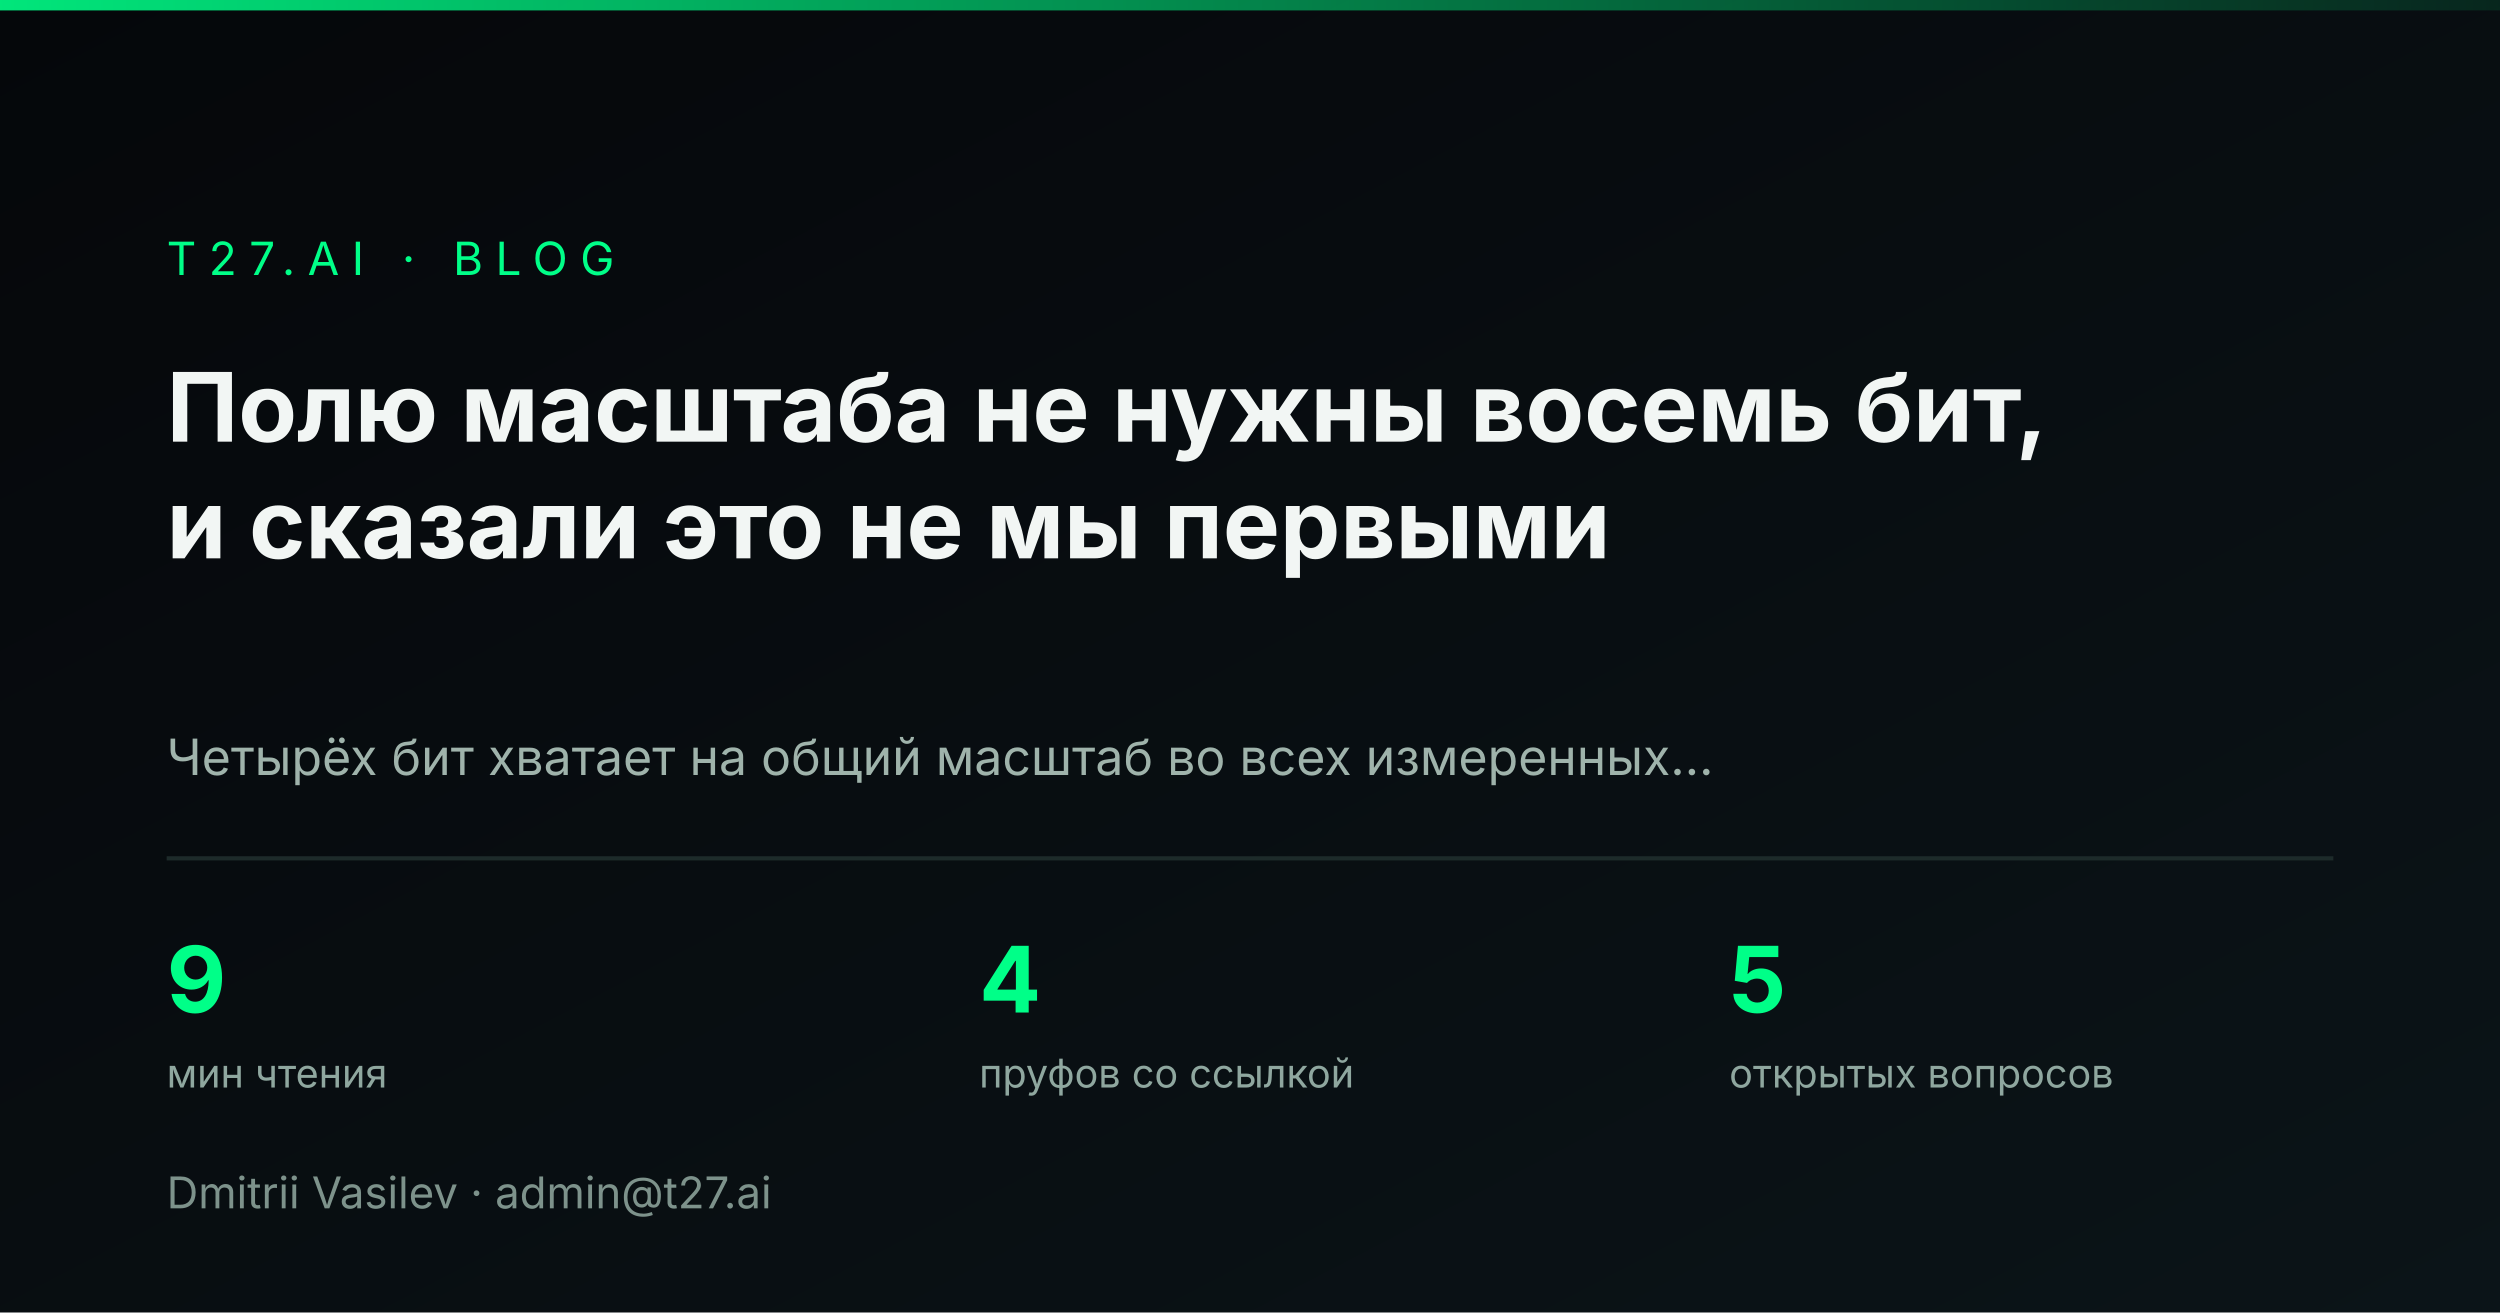
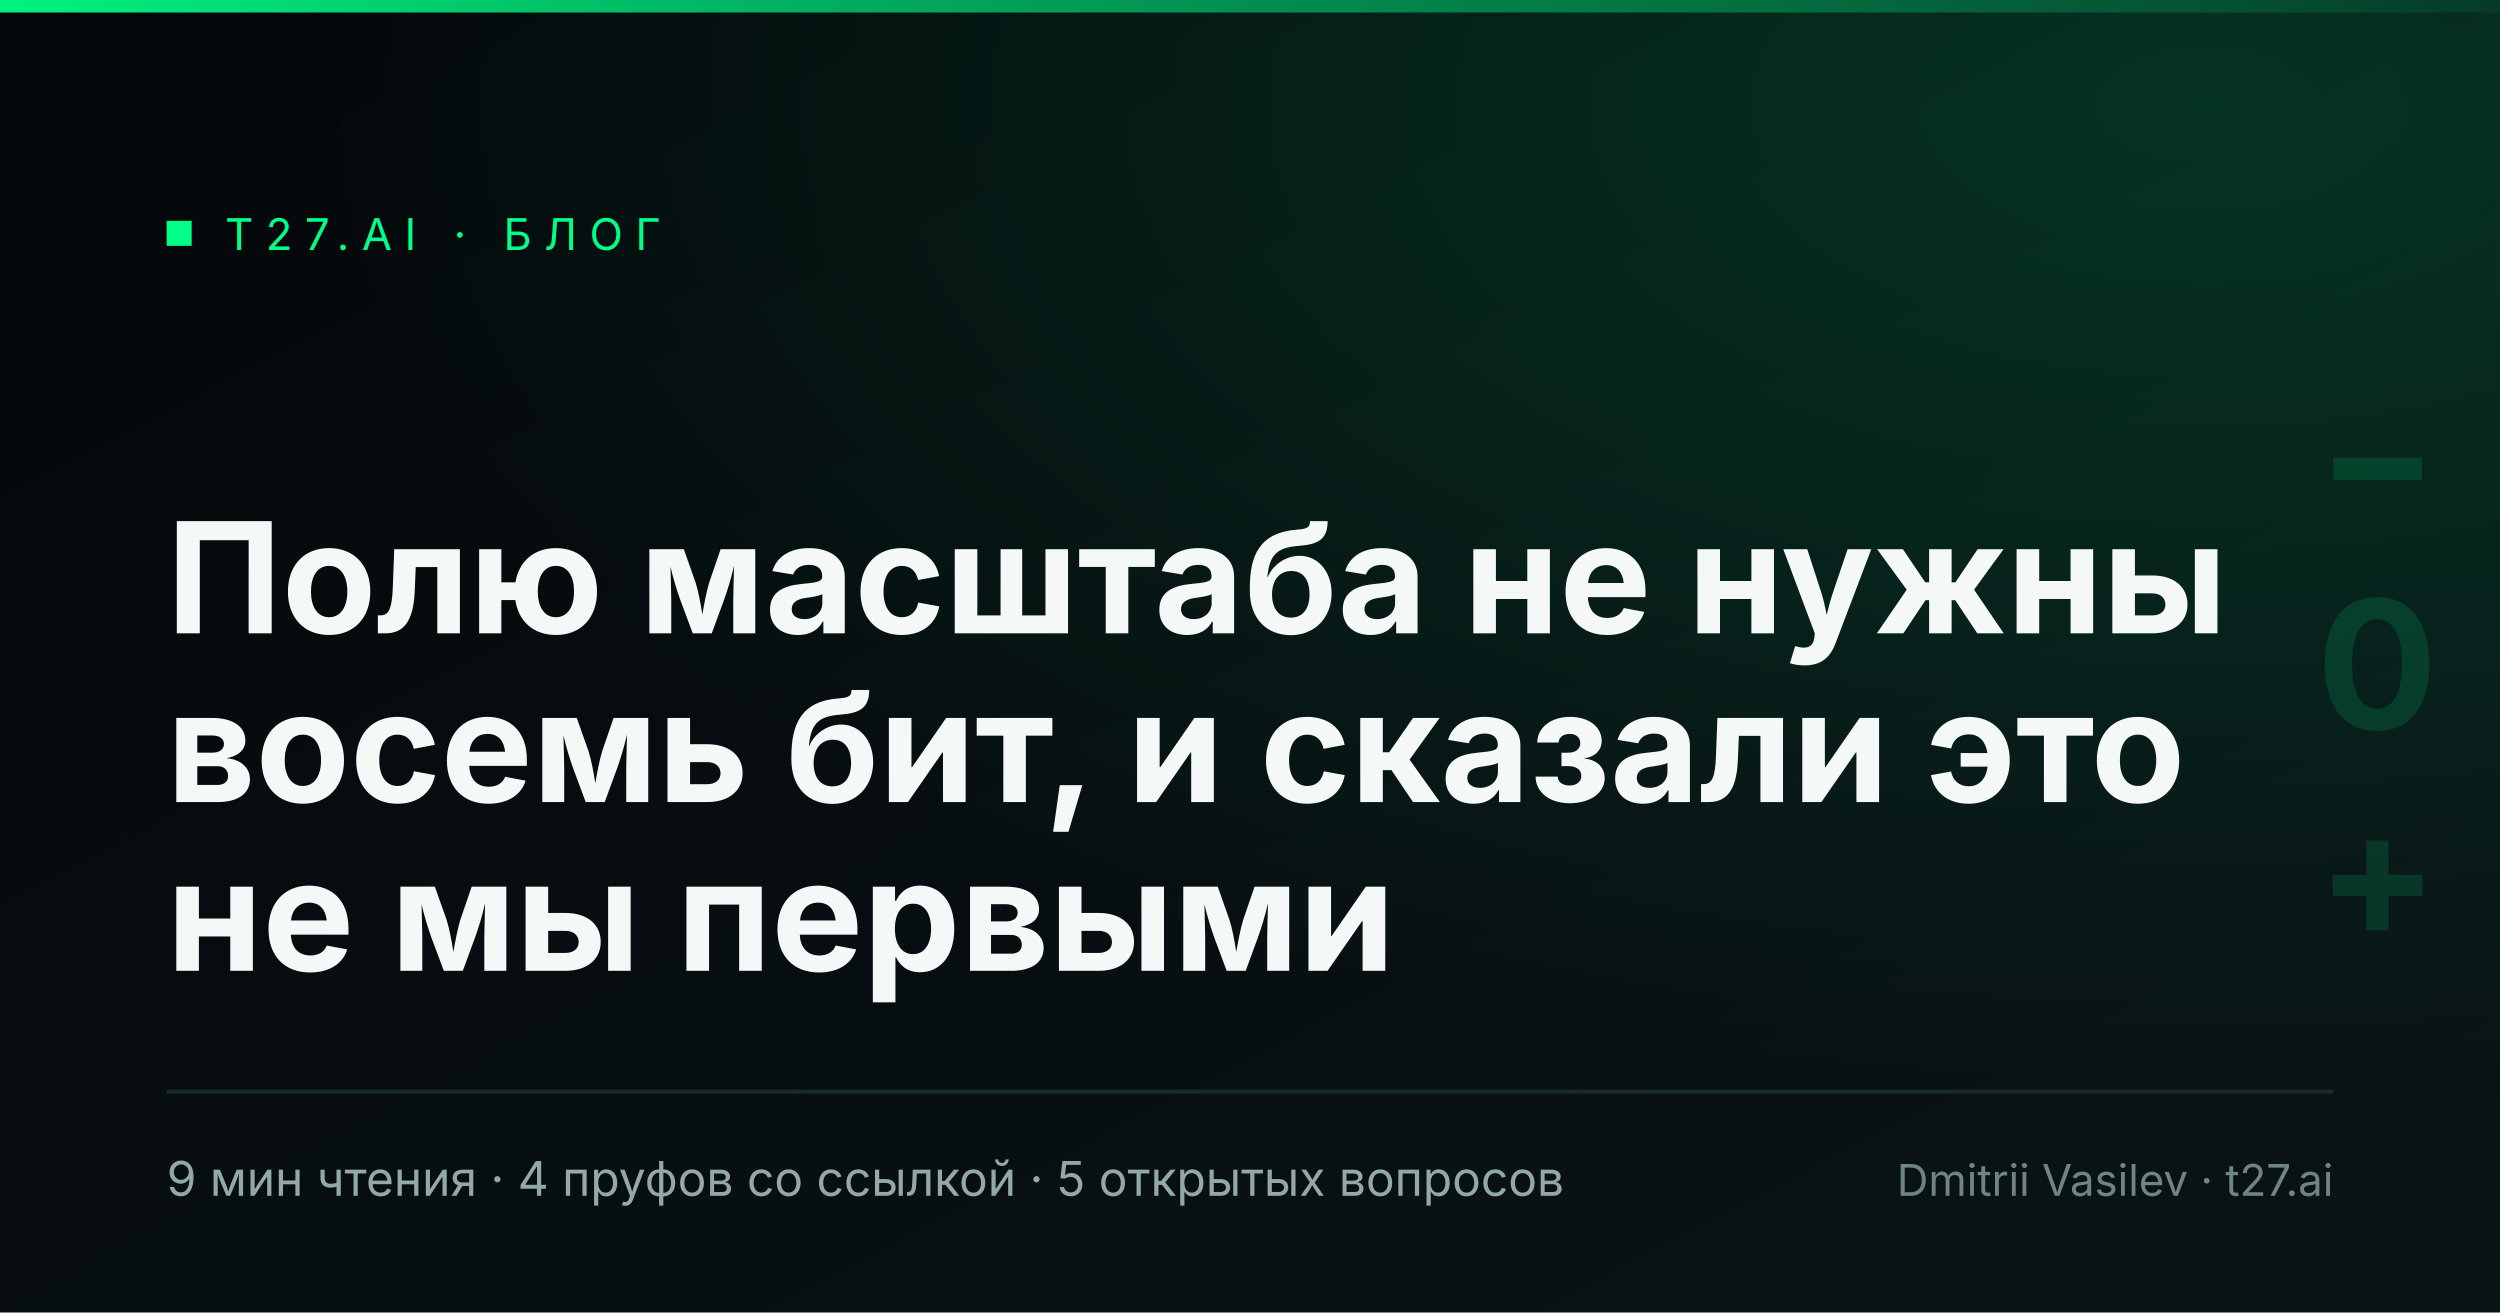
<svg xmlns="http://www.w3.org/2000/svg" width="1200" height="630" viewBox="0 0 1200 630" role="img" aria-label="Полю масштаба не нужны восемь бит, и сказали это не мы первыми">
  <defs>
    <linearGradient id="bg" x1="0" y1="0" x2="1" y2="1">
-       <stop offset="0%" stop-color="#05070a" />
-       <stop offset="100%" stop-color="#0b1418" />
+       <stop offset="0%" stop-color="#04070a" />
+       <stop offset="100%" stop-color="#0a1417" />
    </linearGradient>
+     <radialGradient id="halo" cx="0.88" cy="0.08" r="0.75">
+       <stop offset="0%" stop-color="#00ff88" stop-opacity="0.16" />
+       <stop offset="100%" stop-color="#00ff88" stop-opacity="0" />
+     </radialGradient>
    <linearGradient id="glow" x1="0" y1="0" x2="1" y2="0">
-       <stop offset="0%" stop-color="#00ff88" stop-opacity="0.9" />
-       <stop offset="100%" stop-color="#00ff88" stop-opacity="0.1" />
+       <stop offset="0%" stop-color="#00ff88" stop-opacity="0.95" />
+       <stop offset="100%" stop-color="#00ff88" stop-opacity="0.06" />
    </linearGradient>
  </defs>
  <rect width="1200" height="630" fill="url(#bg)" />
-   <rect x="0" y="0" width="1200" height="5" fill="url(#glow)" />
-   <text x="80" y="132" font-family="Inter,Helvetica,Arial,sans-serif" font-size="22" fill="#00ff88" letter-spacing="6">T27.AI · BLOG</text>
-   <text x="80" y="212" font-family="Inter,Helvetica,Arial,sans-serif" font-size="46" font-weight="700" fill="#f2f6f4">Полю масштаба не нужны восемь бит,</text>
-   <text x="80" y="268" font-family="Inter,Helvetica,Arial,sans-serif" font-size="46" font-weight="700" fill="#f2f6f4">и сказали это не мы первыми</text>
-   <text x="80" y="372" font-family="Inter,Helvetica,Arial,sans-serif" font-size="24" fill="#9fb3ab">Четырёх бит хватает на общий масштаб во всех измеренных…</text>
-   <text x="80" y="486" font-family="Inter,Helvetica,Arial,sans-serif" font-size="44" font-weight="700" fill="#00ff88">9</text>
-   <text x="80" y="522" font-family="Inter,Helvetica,Arial,sans-serif" font-size="19" fill="#8fa79f">мин чтения</text>
-   <text x="470" y="486" font-family="Inter,Helvetica,Arial,sans-serif" font-size="44" font-weight="700" fill="#00ff88">4</text>
-   <text x="470" y="522" font-family="Inter,Helvetica,Arial,sans-serif" font-size="19" fill="#8fa79f">пруфов со ссылкой</text>
-   <text x="830" y="486" font-family="Inter,Helvetica,Arial,sans-serif" font-size="44" font-weight="700" fill="#00ff88">5</text>
-   <text x="830" y="522" font-family="Inter,Helvetica,Arial,sans-serif" font-size="19" fill="#8fa79f">открытых вопросов</text>
-   <text x="80" y="580" font-family="Inter,Helvetica,Arial,sans-serif" font-size="21" fill="#7d928b">Dmitrii Vasilev · admin@t27.ai</text>
-   <line x1="80" y1="412" x2="1120" y2="412" stroke="#1d2b2a" stroke-width="2" />
+   <rect width="1200" height="630" fill="url(#halo)" />
+   <text x="1112" y="250" font-family="Inter,Helvetica,Arial,sans-serif" font-size="86" font-weight="700" fill="#00ff88" opacity="0.13">−</text>
+   <text x="1112" y="350" font-family="Inter,Helvetica,Arial,sans-serif" font-size="86" font-weight="700" fill="#00ff88" opacity="0.13">0</text>
+   <text x="1112" y="450" font-family="Inter,Helvetica,Arial,sans-serif" font-size="86" font-weight="700" fill="#00ff88" opacity="0.13">+</text>
+   <rect x="0" y="0" width="1200" height="6" fill="url(#glow)" />
+   <rect x="80" y="106" width="12" height="12" fill="#00ff88" />
+   <text x="108" y="120" font-family="Inter,Helvetica,Arial,sans-serif" font-size="21" letter-spacing="6" fill="#00ff88">T27.AI · БЛОГ</text>
+   <text x="80" y="304" font-family="Inter,Helvetica,Arial,sans-serif" font-size="74" font-weight="700" fill="#f4f8f6">Полю масштаба не нужны</text>
+   <text x="80" y="385" font-family="Inter,Helvetica,Arial,sans-serif" font-size="74" font-weight="700" fill="#f4f8f6">восемь бит, и сказали это</text>
+   <text x="80" y="466" font-family="Inter,Helvetica,Arial,sans-serif" font-size="74" font-weight="700" fill="#f4f8f6">не мы первыми</text>
+   <line x1="80" y1="524" x2="1120" y2="524" stroke="#18292b" stroke-width="2" />
+   <text x="80" y="574" font-family="Inter,Helvetica,Arial,sans-serif" font-size="23" fill="#93aaa2">9 мин чтения  ·  4 пруфов со ссылкой  ·  5 открытых вопросов</text>
+   <text x="1120" y="574" text-anchor="end" font-family="Inter,Helvetica,Arial,sans-serif" font-size="21" fill="#6f8580">Dmitrii Vasilev · t27.ai</text>
</svg>
